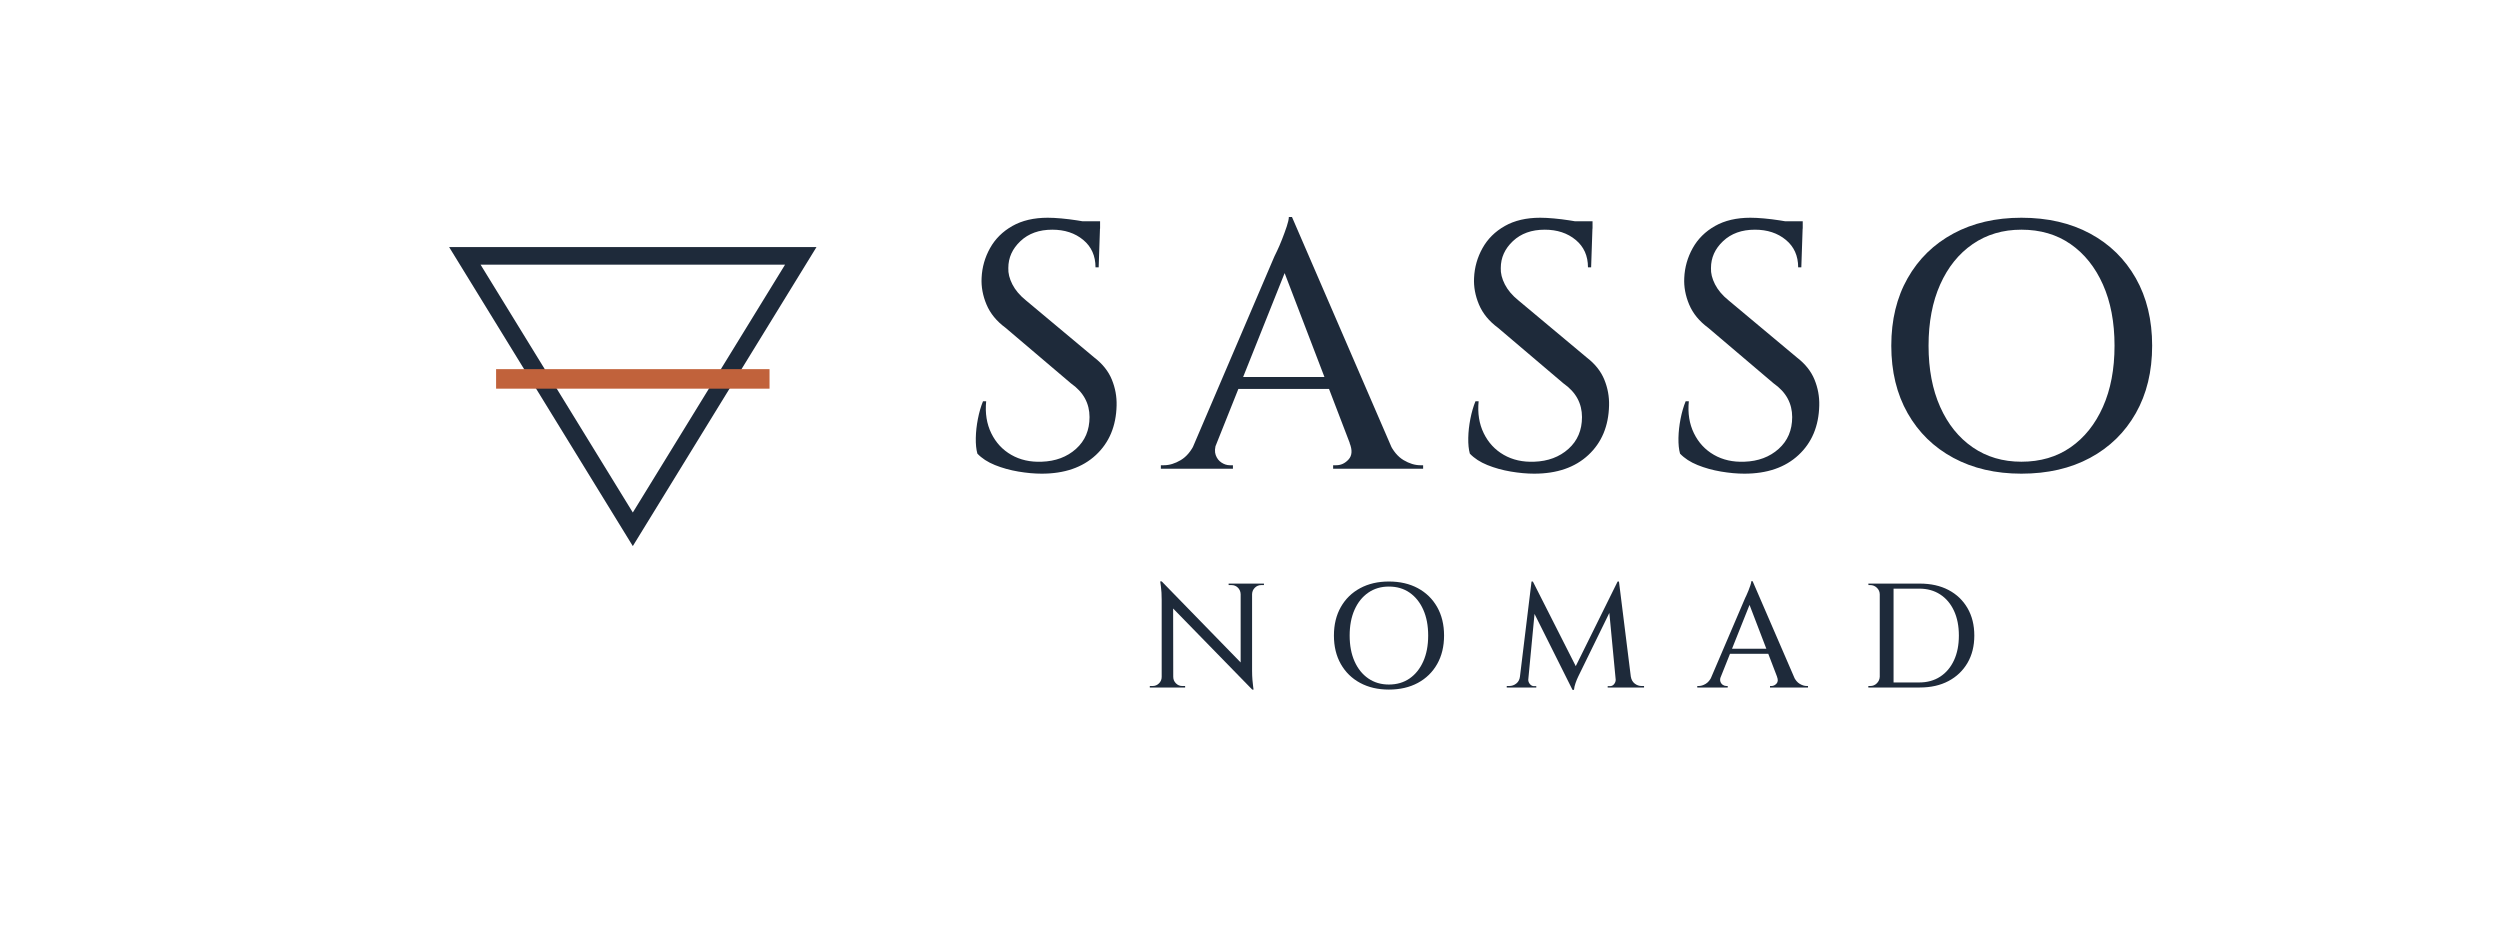
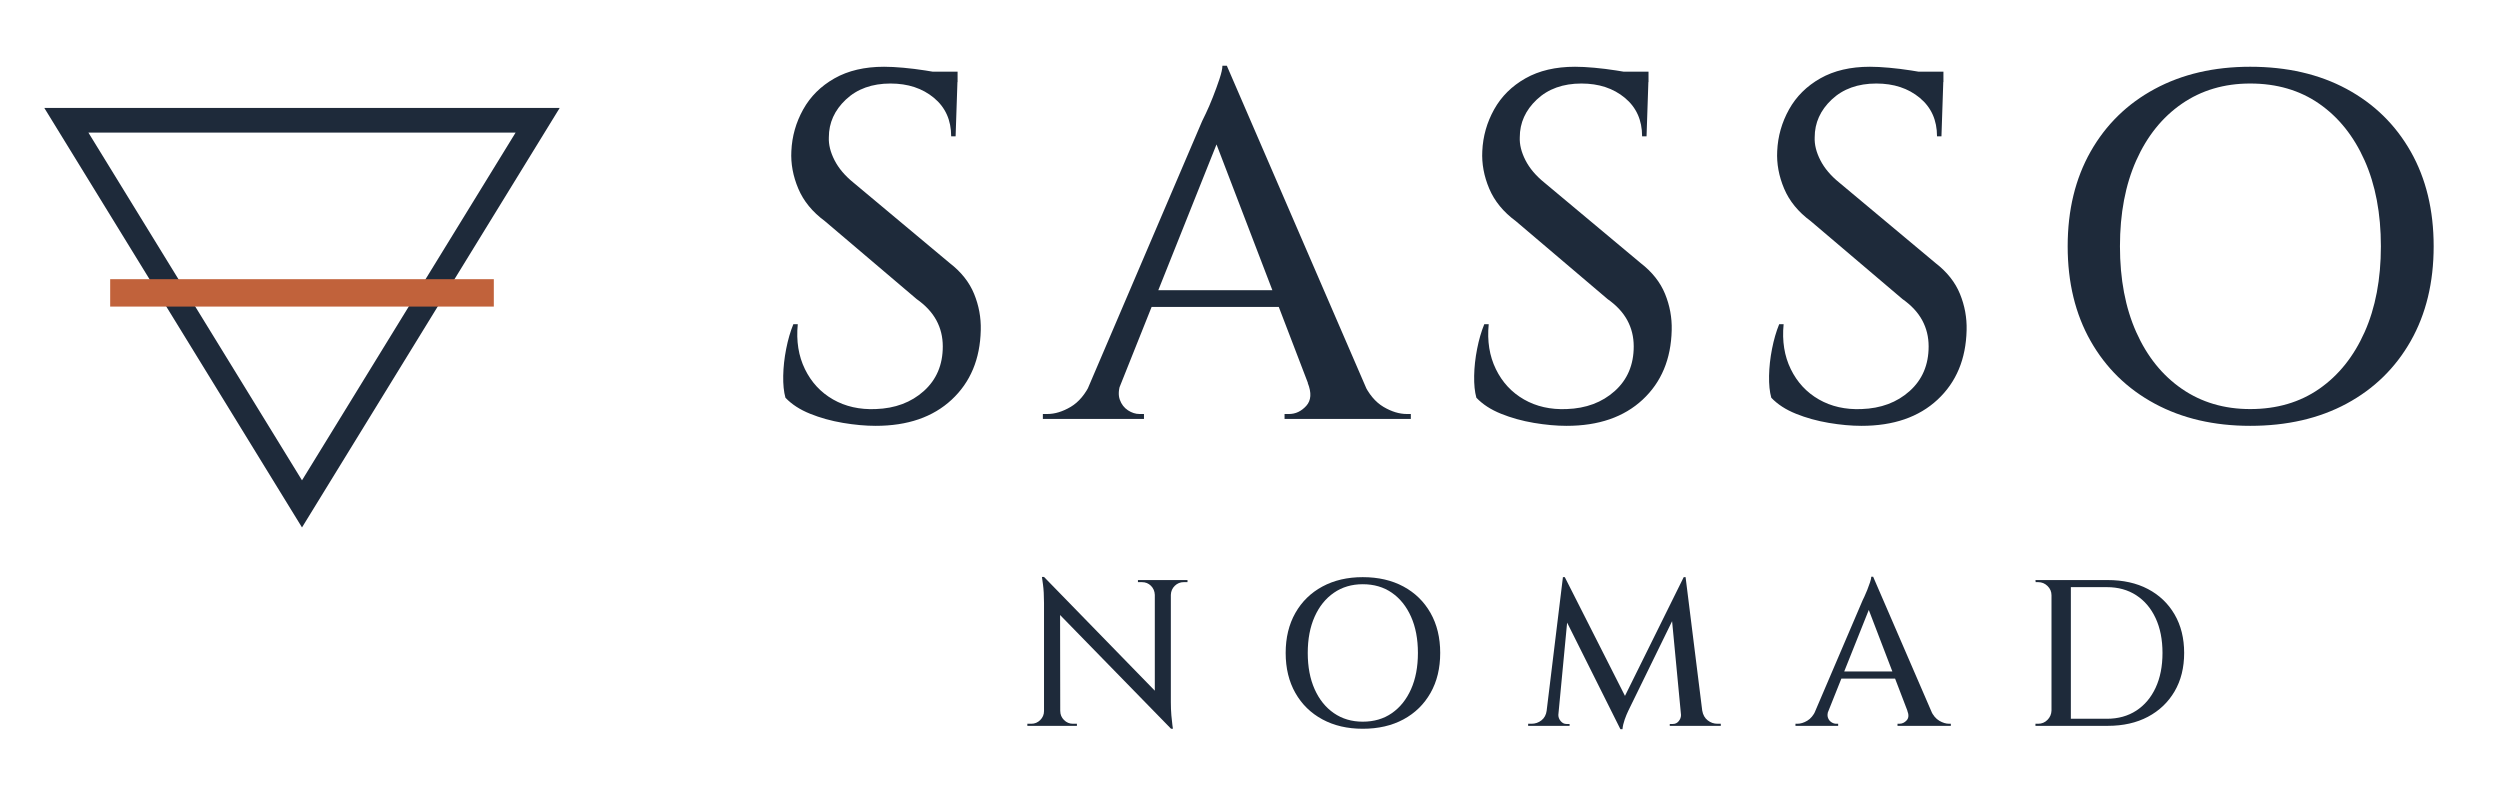
- <svg xmlns="http://www.w3.org/2000/svg" viewBox="0 0 640 240" width="1280" height="480">
+ <svg xmlns="http://www.w3.org/2000/svg" viewBox="107 43.56 455.95 145.05" width="912" height="290">
  <path d="M119 65.5 L205 65.5 L162 135.5 Z" fill="none" stroke="#1E2A3A" stroke-width="4.5" />
  <line x1="127" y1="97" x2="197" y2="97" stroke="#C1623B" stroke-width="5" />
  <g transform="translate(244.81,120) scale(0.09,-0.09)">
    <path d="M260 714Q277 714 299.0 712.0Q321 710 343.5 706.5Q366 703 383.5 699.5Q401 696 409 692L405 573H396Q396 622 361.0 651.0Q326 680 273 680Q217 680 182.5 647.5Q148 615 148 571Q147 549 159.5 524.5Q172 500 198 479L393 316Q428 289 442.5 253.5Q457 218 456 180Q454 92 397.0 39.0Q340 -14 243 -14Q212 -14 176.5 -8.0Q141 -2 110.0 10.5Q79 23 60 43Q55 61 55.5 87.5Q56 114 61.5 142.0Q67 170 76 192H85Q80 141 99.5 101.0Q119 61 156.5 39.5Q194 18 243 20Q302 22 340.5 56.5Q379 91 379 147Q379 176 366.0 200.0Q353 224 326 243L140 401Q102 429 86.0 467.0Q70 505 72 543Q74 588 96.0 627.5Q118 667 159.5 690.5Q201 714 260 714ZM409 704V683H319V704Z" fill="#1E2A3A" />
  </g>
  <g transform="translate(298.62,120) scale(0.09,-0.09)">
    <path d="M357 716 664 6H547L324 588ZM142 73Q135 53 140.0 39.0Q145 25 156.5 17.5Q168 10 180 10H189V0H-16V10Q-16 10 -11.5 10.0Q-7 10 -7 10Q16 10 40.5 24.5Q65 39 81 73ZM357 716 365 629 115 3H50L307 604Q308 606 314.5 619.5Q321 633 328.5 652.0Q336 671 342.0 689.0Q348 707 348 716ZM486 261V227H180V261ZM521 73H634Q650 39 674.5 24.5Q699 10 722 10Q722 10 726.0 10.0Q730 10 730 10V0H474V10H483Q503 10 518.0 26.5Q533 43 521 73Z" fill="#1E2A3A" />
  </g>
  <g transform="translate(370.88,120) scale(0.09,-0.09)">
    <path d="M260 714Q277 714 299.0 712.0Q321 710 343.5 706.5Q366 703 383.5 699.5Q401 696 409 692L405 573H396Q396 622 361.0 651.0Q326 680 273 680Q217 680 182.5 647.5Q148 615 148 571Q147 549 159.5 524.5Q172 500 198 479L393 316Q428 289 442.5 253.5Q457 218 456 180Q454 92 397.0 39.0Q340 -14 243 -14Q212 -14 176.5 -8.0Q141 -2 110.0 10.5Q79 23 60 43Q55 61 55.5 87.5Q56 114 61.5 142.0Q67 170 76 192H85Q80 141 99.5 101.0Q119 61 156.5 39.5Q194 18 243 20Q302 22 340.5 56.5Q379 91 379 147Q379 176 366.0 200.0Q353 224 326 243L140 401Q102 429 86.0 467.0Q70 505 72 543Q74 588 96.0 627.5Q118 667 159.5 690.5Q201 714 260 714ZM409 704V683H319V704Z" fill="#1E2A3A" />
  </g>
  <g transform="translate(424.69,120) scale(0.09,-0.09)">
    <path d="M260 714Q277 714 299.0 712.0Q321 710 343.5 706.5Q366 703 383.5 699.5Q401 696 409 692L405 573H396Q396 622 361.0 651.0Q326 680 273 680Q217 680 182.5 647.5Q148 615 148 571Q147 549 159.5 524.5Q172 500 198 479L393 316Q428 289 442.5 253.5Q457 218 456 180Q454 92 397.0 39.0Q340 -14 243 -14Q212 -14 176.5 -8.0Q141 -2 110.0 10.5Q79 23 60 43Q55 61 55.5 87.5Q56 114 61.5 142.0Q67 170 76 192H85Q80 141 99.5 101.0Q119 61 156.5 39.5Q194 18 243 20Q302 22 340.5 56.5Q379 91 379 147Q379 176 366.0 200.0Q353 224 326 243L140 401Q102 429 86.0 467.0Q70 505 72 543Q74 588 96.0 627.5Q118 667 159.5 690.5Q201 714 260 714ZM409 704V683H319V704Z" fill="#1E2A3A" />
  </g>
  <g transform="translate(478.50,120) scale(0.09,-0.09)">
    <path d="M433 714Q545 714 628.5 669.0Q712 624 758.5 542.0Q805 460 805 350Q805 240 758.5 158.0Q712 76 628.5 31.0Q545 -14 433 -14Q323 -14 239.5 31.0Q156 76 109.5 158.0Q63 240 63 350Q63 460 109.5 542.0Q156 624 239.5 669.0Q323 714 433 714ZM433 20Q514 20 573.0 61.0Q632 102 665.0 176.0Q698 250 698 350Q698 450 665.0 524.0Q632 598 573.0 639.0Q514 680 433 680Q354 680 294.5 639.0Q235 598 202.0 524.0Q169 450 169 350Q169 250 202.0 176.0Q235 102 294.5 61.0Q354 20 433 20Z" fill="#1E2A3A" />
  </g>
  <g transform="translate(292.83,176) scale(0.038,-0.038)">
    <path d="M120 715 720 99 730 -14 130 601ZM123 71V0H40V10Q40 10 49.0 10.0Q58 10 59 10Q84 10 102.0 28.0Q120 46 120 71ZM198 71Q198 46 216.0 28.0Q234 10 259 10Q260 10 269.0 10.0Q278 10 278 10V0H195V71ZM120 715 197 627 198 0H120V590Q120 643 115.0 679.0Q110 715 110 715ZM729 700V114Q729 80 731.5 50.5Q734 21 736.5 3.5Q739 -14 739 -14H730L652 75V700ZM809 700V690Q809 690 800.0 690.0Q791 690 791 690Q766 690 748.0 672.5Q730 655 729 629H726V700ZM571 700H654V629H652Q651 655 633.5 672.5Q616 690 590 690Q590 690 581.0 690.0Q572 690 571 690Z" fill="#1E2A3A" />
  </g>
  <g transform="translate(339.09,176) scale(0.038,-0.038)">
    <path d="M433 714Q545 714 628.5 669.0Q712 624 758.5 542.0Q805 460 805 350Q805 240 758.5 158.0Q712 76 628.5 31.0Q545 -14 433 -14Q323 -14 239.5 31.0Q156 76 109.5 158.0Q63 240 63 350Q63 460 109.5 542.0Q156 624 239.5 669.0Q323 714 433 714ZM433 20Q514 20 573.0 61.0Q632 102 665.0 176.0Q698 250 698 350Q698 450 665.0 524.0Q632 598 573.0 639.0Q514 680 433 680Q354 680 294.5 639.0Q235 598 202.0 524.0Q169 450 169 350Q169 250 202.0 176.0Q235 102 294.5 61.0Q354 20 433 20Z" fill="#1E2A3A" />
  </g>
  <g transform="translate(385.46,176) scale(0.038,-0.038)">
    <path d="M754 714 762 633 496 89Q496 89 487.5 71.5Q479 54 470.5 30.0Q462 6 460 -16H450L428 55ZM118 73V0H7V10Q8 10 15.5 10.0Q23 10 23 10Q50 10 71.0 26.5Q92 43 96 73ZM152 57Q152 56 152.0 55.0Q152 54 152 52Q152 36 163.5 22.5Q175 9 191 9H206V0H145V57ZM174 714H183L208 641L147 0H87ZM183 714 484 120 450 -16 162 560ZM763 714 852 0H746L693 557L754 714ZM822 73H843Q848 43 869.0 26.5Q890 10 916 10Q916 10 924.0 10.0Q932 10 932 10V0H822ZM741 57H748V0H687V9H702Q719 9 730.0 22.5Q741 36 741 52Q741 54 741.0 55.0Q741 56 741 57Z" fill="#1E2A3A" />
  </g>
  <g transform="translate(435.11,176) scale(0.038,-0.038)">
    <path d="M357 716 664 6H547L324 588ZM142 73Q135 53 140.0 39.0Q145 25 156.5 17.5Q168 10 180 10H189V0H-16V10Q-16 10 -11.5 10.0Q-7 10 -7 10Q16 10 40.5 24.5Q65 39 81 73ZM357 716 365 629 115 3H50L307 604Q308 606 314.5 619.5Q321 633 328.5 652.0Q336 671 342.0 689.0Q348 707 348 716ZM486 261V227H180V261ZM521 73H634Q650 39 674.5 24.5Q699 10 722 10Q722 10 726.0 10.0Q730 10 730 10V0H474V10H483Q503 10 518.0 26.5Q533 43 521 73Z" fill="#1E2A3A" />
  </g>
  <g transform="translate(476.24,176) scale(0.038,-0.038)">
    <path d="M401 700Q512 700 594.0 657.0Q676 614 722.0 535.0Q768 456 768 350Q768 244 722.0 165.5Q676 87 594.0 43.5Q512 0 401 0H179L178 34Q188 34 212.5 34.0Q237 34 269.0 34.0Q301 34 330.0 34.0Q359 34 378.0 34.0Q397 34 397 34Q478 34 538.0 73.0Q598 112 631.0 183.0Q664 254 664 350Q664 446 631.0 517.0Q598 588 538.0 627.0Q478 666 397 666Q397 666 377.0 666.0Q357 666 326.5 666.0Q296 666 263.5 666.0Q231 666 204.5 666.0Q178 666 168 666V700ZM224 700V0H131V700ZM134 73V0H54V10Q54 10 60.5 10.0Q67 10 67 10Q93 10 111.5 28.5Q130 47 131 73ZM134 627H131Q131 653 112.0 671.5Q93 690 67 690Q67 690 61.0 690.0Q55 690 55 690L54 700H134Z" fill="#1E2A3A" />
  </g>
</svg>
